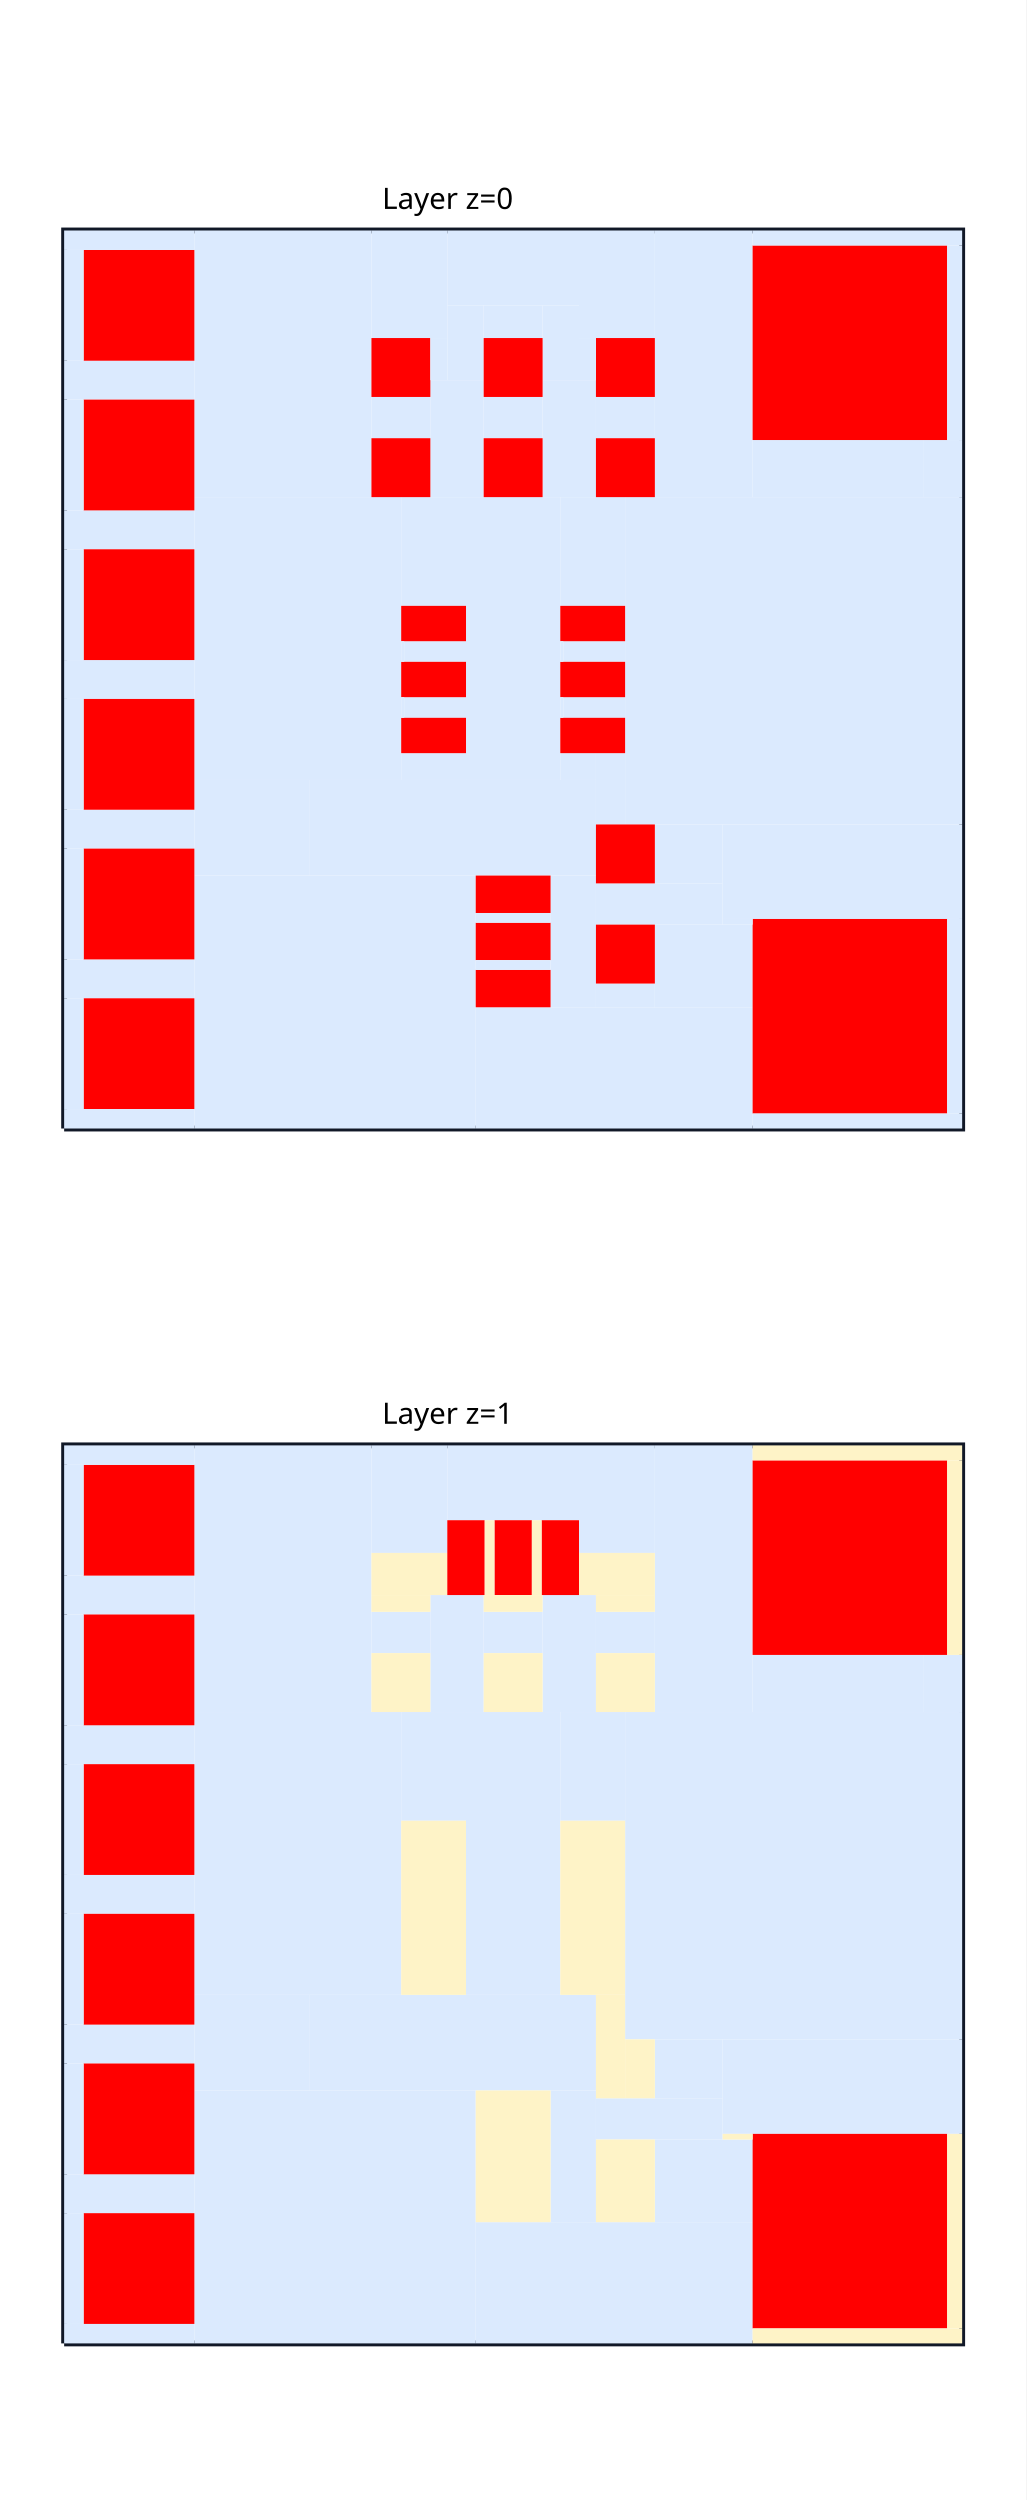
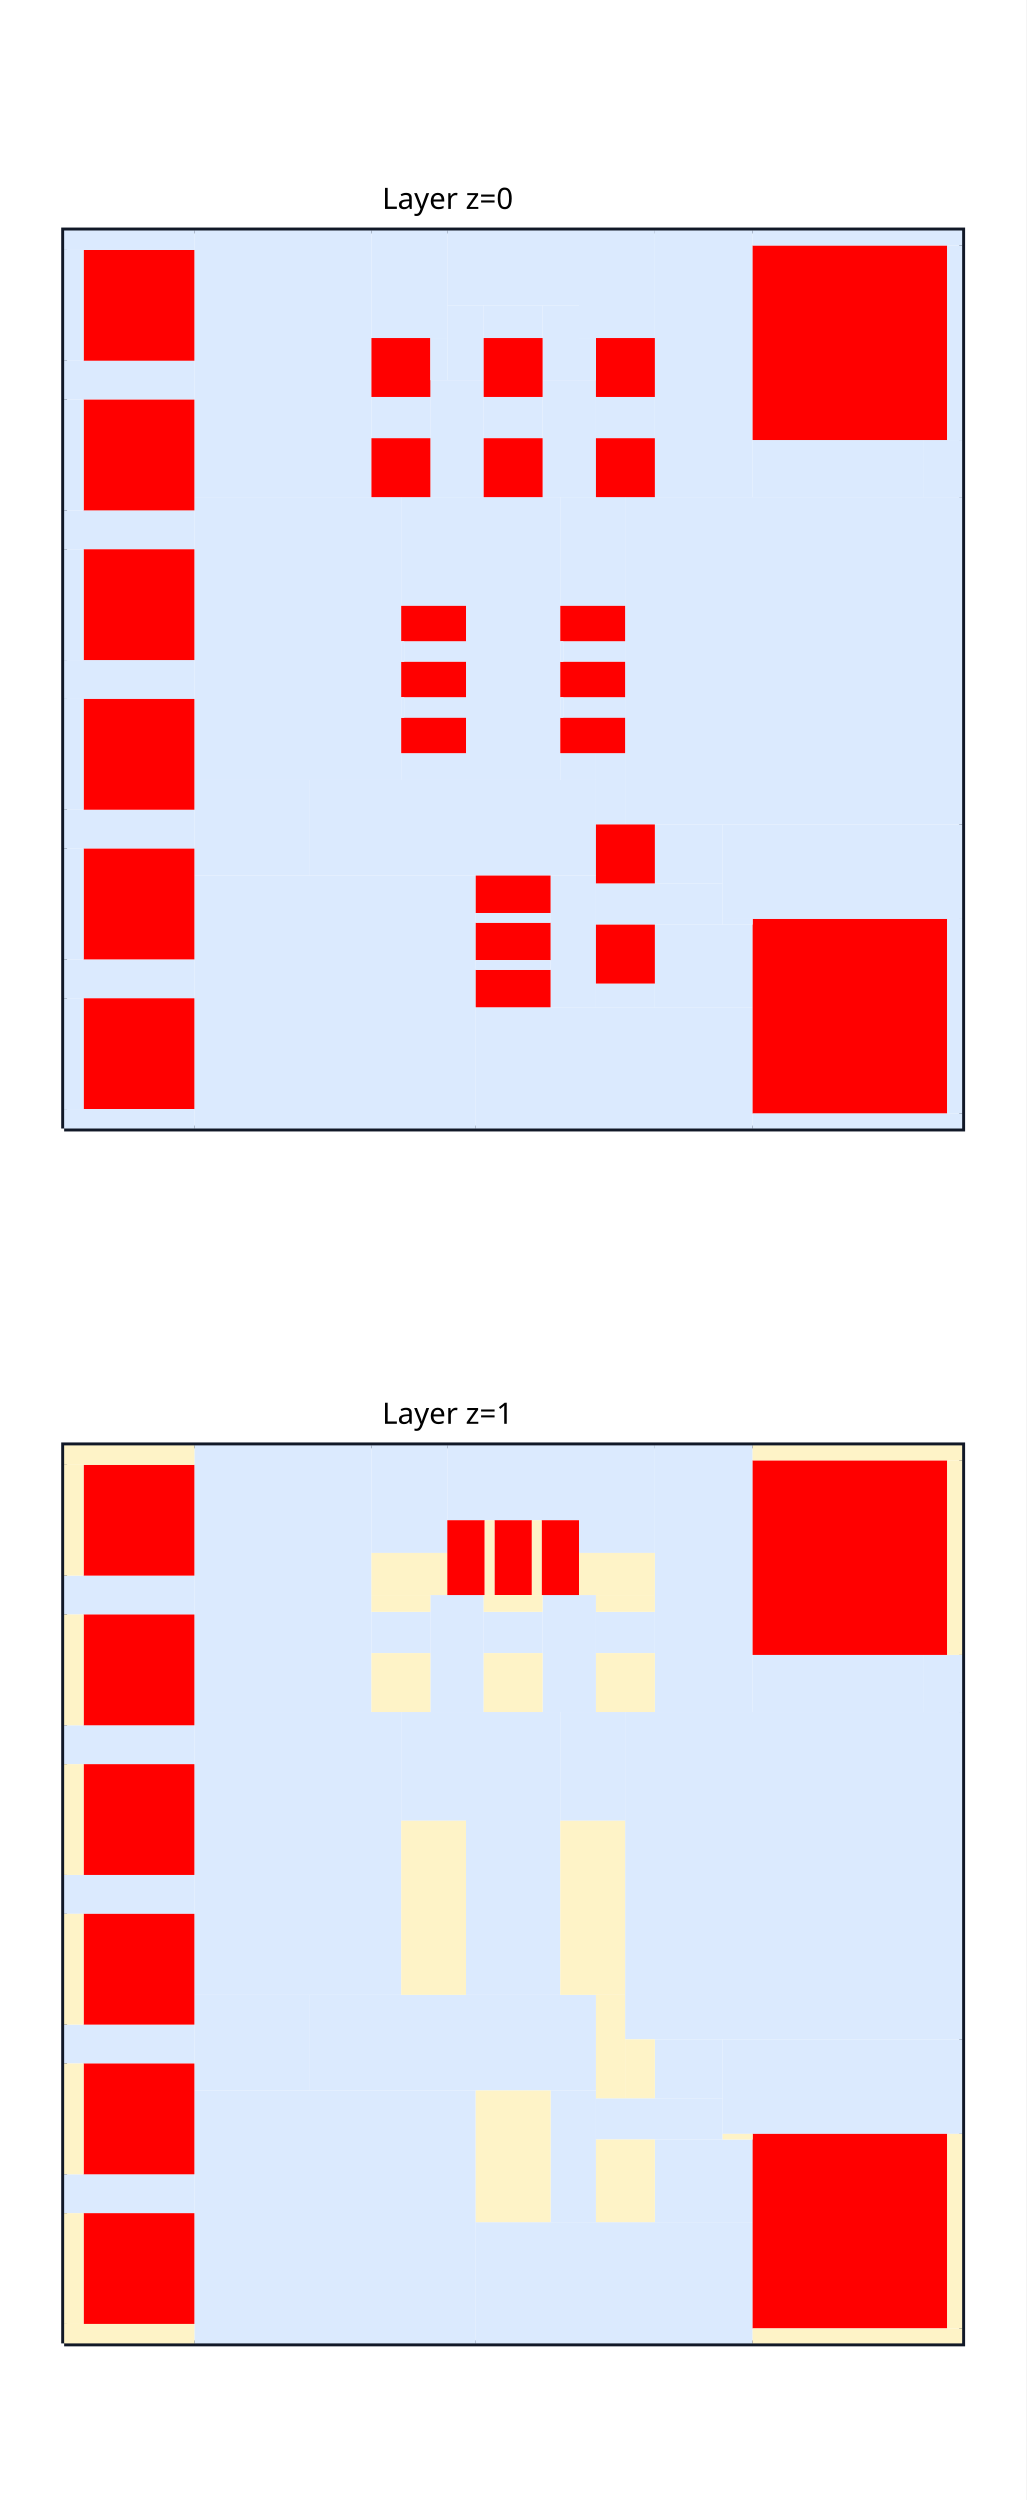
<svg xmlns="http://www.w3.org/2000/svg" width="640" height="1559" viewBox="0 0 640 1559">
  <rect width="100%" height="100%" fill="white" />
  <g>
    <polyline data-points="-7.62,-7.62 7.62,-7.62 7.62,7.62 -7.62,7.62 -7.62,-7.62" data-type="line" data-label="bounds" points="40,703.739 600,703.739 600,143.739 40,143.739 40,703.739" fill="none" stroke="#111827" stroke-width="3.675" />
  </g>
  <g>
    <polyline data-points="-7.62,-28.237708333333334 7.62,-28.237708333333334 7.62,-12.997708333333332 -7.62,-12.997708333333332 -7.62,-28.237708333333334" data-type="line" data-label="bounds" points="40,1461.345 600,1461.345 600,901.345 40,901.345 40,1461.345" fill="none" stroke="#111827" stroke-width="3.675" />
  </g>
  <g>
    <rect data-type="rect" data-label="node" data-x="0" data-y="0.6949664999999999" x="290.603" y="310.012" width="58.793" height="176.38" fill="#dbeafe" stroke="black" stroke-width="0.027" />
  </g>
  <g>
    <rect data-type="rect" data-label="node" data-x="-1.0286494999999998" data-y="-2.5162834999999997" x="192.776" y="486.393" width="178.851" height="59.617" fill="#dbeafe" stroke="black" stroke-width="0.027" />
  </g>
  <g>
    <rect data-type="rect" data-label="node" data-x="4.760004499999999" data-y="0.3174999999999999" x="389.817" y="310.012" width="210.183" height="204.121" fill="#dbeafe" stroke="black" stroke-width="0.027" />
  </g>
  <g>
    <rect data-type="rect" data-label="node" data-x="-3.6550045000000004" data-y="0.6949664999999999" x="121.207" y="310.012" width="128.976" height="176.38" fill="#dbeafe" stroke="black" stroke-width="0.027" />
  </g>
  <g>
    <rect data-type="rect" data-label="node" data-x="-3.0225000000000004" data-y="-5.473749999999999" x="121.207" y="546.01" width="175.459" height="157.73" fill="#dbeafe" stroke="black" stroke-width="0.027" />
  </g>
  <g>
    <rect data-type="rect" data-label="node" data-x="2.48" data-y="-3.81" x="371.627" y="550.878" width="79.003" height="25.722" fill="#dbeafe" stroke="black" stroke-width="0.027" />
  </g>
  <g>
    <rect data-type="rect" data-label="node" data-x="1.7145000000000001" data-y="-6.591249999999999" x="296.667" y="628.136" width="172.667" height="75.604" fill="#dbeafe" stroke="black" stroke-width="0.027" />
  </g>
  <g>
    <rect data-type="rect" data-label="node" data-x="-4.4361495" data-y="-2.5162834999999997" x="121.207" y="486.393" width="71.569" height="59.617" fill="#dbeafe" stroke="black" stroke-width="0.027" />
  </g>
  <g>
    <rect data-type="rect" data-label="node" data-x="-3.9075" data-y="5.3575" x="121.207" y="143.739" width="110.42" height="166.273" fill="#dbeafe" stroke="black" stroke-width="0.027" />
  </g>
  <g>
    <rect data-type="rect" data-label="node" data-x="5.5874999999999995" data-y="-3.262" x="450.63" y="514.133" width="149.37" height="58.94" fill="#dbeafe" stroke="black" stroke-width="0.027" />
  </g>
  <g>
    <rect data-type="rect" data-label="node" data-x="3.2344999999999997" data-y="5.3575" x="408.373" y="143.739" width="60.961" height="166.273" fill="#dbeafe" stroke="black" stroke-width="0.027" />
  </g>
  <g>
    <rect data-type="rect" data-label="node" data-x="-6.514999999999999" data-y="0" x="40" y="411.613" width="81.207" height="24.252" fill="#dbeafe" stroke="black" stroke-width="0.027" />
  </g>
  <g>
    <rect data-type="rect" data-label="node" data-x="1.02" data-y="-4.445" x="343.333" y="546.01" width="28.294" height="82.126" fill="#dbeafe" stroke="black" stroke-width="0.027" />
  </g>
  <g>
    <rect data-type="rect" data-label="node" data-x="-0.9525000000000001" data-y="4.0875" x="268.373" y="237.073" width="33.255" height="72.94" fill="#dbeafe" stroke="black" stroke-width="0.027" />
  </g>
  <g>
    <rect data-type="rect" data-label="node" data-x="0.9524999999999999" data-y="4.0875" x="338.373" y="237.073" width="33.255" height="72.94" fill="#dbeafe" stroke="black" stroke-width="0.027" />
  </g>
  <g>
    <rect data-type="rect" data-label="node" data-x="3.2344999999999997" data-y="-4.86125" x="408.373" y="576.6" width="60.961" height="51.535" fill="#dbeafe" stroke="black" stroke-width="0.027" />
  </g>
  <g>
    <rect data-type="rect" data-label="node" data-x="2.9799999999999995" data-y="-2.96" x="408.373" y="514.133" width="42.257" height="36.745" fill="#dbeafe" stroke="black" stroke-width="0.027" />
  </g>
  <g>
    <rect data-type="rect" data-label="node" data-x="5.5175" data-y="3.5795" x="469.333" y="274.406" width="106.819" height="35.606" fill="#dbeafe" stroke="black" stroke-width="0.027" />
  </g>
  <g>
    <rect data-type="rect" data-label="node" data-x="-1.3500099999999997" data-y="2.1724794999999997" x="250.183" y="310.012" width="40.42" height="67.797" fill="#dbeafe" stroke="black" stroke-width="0.027" />
  </g>
  <g>
    <rect data-type="rect" data-label="node" data-x="1.35001" data-y="2.1724794999999997" x="349.397" y="310.012" width="40.42" height="67.797" fill="#dbeafe" stroke="black" stroke-width="0.027" />
  </g>
  <g>
    <rect data-type="rect" data-label="node" data-x="-6.514999999999999" data-y="-5.08" x="40" y="598.28" width="81.207" height="24.252" fill="#dbeafe" stroke="black" stroke-width="0.027" />
  </g>
  <g>
    <rect data-type="rect" data-label="node" data-x="-6.514999999999999" data-y="-2.54" x="40" y="504.947" width="81.207" height="24.252" fill="#dbeafe" stroke="black" stroke-width="0.027" />
  </g>
  <g>
    <rect data-type="rect" data-label="node" data-x="-6.514999999999999" data-y="2.54" x="40" y="318.28" width="81.207" height="24.252" fill="#dbeafe" stroke="black" stroke-width="0.027" />
  </g>
  <g>
    <rect data-type="rect" data-label="node" data-x="-6.514999999999999" data-y="5.08" x="40" y="224.947" width="81.207" height="24.252" fill="#dbeafe" stroke="black" stroke-width="0.027" />
  </g>
  <g>
    <rect data-type="rect" data-label="node" data-x="-1.76125" data-y="6.7075" x="231.627" y="143.739" width="47.31" height="67.06" fill="#dbeafe" stroke="black" stroke-width="0.027" />
  </g>
  <g>
    <rect data-type="rect" data-label="node" data-x="1.76125" data-y="6.7075" x="361.063" y="143.739" width="47.31" height="67.06" fill="#dbeafe" stroke="black" stroke-width="0.027" />
  </g>
  <g>
    <rect data-type="rect" data-label="node" data-x="0" data-y="6.984999999999999" x="278.937" y="143.739" width="82.126" height="46.667" fill="#dbeafe" stroke="black" stroke-width="0.027" />
  </g>
  <g>
    <rect data-type="rect" data-label="node" data-x="-1.9049999999999998" data-y="4.445" x="231.627" y="247.545" width="36.745" height="25.722" fill="#dbeafe" stroke="black" stroke-width="0.027" />
  </g>
  <g>
    <rect data-type="rect" data-label="node" data-x="0" data-y="4.445" x="301.627" y="247.545" width="36.745" height="25.722" fill="#dbeafe" stroke="black" stroke-width="0.027" />
  </g>
  <g>
    <rect data-type="rect" data-label="node" data-x="1.9050000000000002" data-y="4.445" x="371.627" y="247.545" width="36.745" height="25.722" fill="#dbeafe" stroke="black" stroke-width="0.027" />
  </g>
  <g>
    <rect data-type="rect" data-label="node" data-x="7.2955000000000005" data-y="3.5795" x="576.152" y="274.406" width="23.848" height="35.606" fill="#dbeafe" stroke="black" stroke-width="0.027" />
  </g>
  <g>
    <rect data-type="rect" data-label="node" data-x="-6.35" data-y="3.81" x="52.126" y="249.199" width="69.081" height="69.081" fill="red" stroke="black" stroke-width="0.027" />
  </g>
  <g>
    <rect data-type="rect" data-label="node" data-x="-6.35" data-y="6.35" x="52.126" y="155.865" width="69.081" height="69.081" fill="red" stroke="black" stroke-width="0.027" />
  </g>
  <g>
    <rect data-type="rect" data-label="node" data-x="-6.35" data-y="1.27" x="52.126" y="342.532" width="69.081" height="69.081" fill="red" stroke="black" stroke-width="0.027" />
  </g>
  <g>
    <rect data-type="rect" data-label="node" data-x="-6.35" data-y="-1.27" x="52.126" y="435.865" width="69.081" height="69.081" fill="red" stroke="black" stroke-width="0.027" />
  </g>
  <g>
    <rect data-type="rect" data-label="node" data-x="-6.35" data-y="-3.81" x="52.126" y="529.199" width="69.081" height="69.081" fill="red" stroke="black" stroke-width="0.027" />
  </g>
  <g>
    <rect data-type="rect" data-label="node" data-x="-6.35" data-y="-6.35" x="52.126" y="622.532" width="69.081" height="69.081" fill="red" stroke="black" stroke-width="0.027" />
  </g>
  <g>
    <rect data-type="rect" data-label="node" data-x="5.715" data-y="5.715" x="469.333" y="153.073" width="121.333" height="121.333" fill="red" stroke="black" stroke-width="0.027" />
  </g>
  <g>
    <rect data-type="rect" data-label="node" data-x="5.715" data-y="-5.715" x="469.333" y="573.073" width="121.333" height="121.333" fill="red" stroke="black" stroke-width="0.027" />
  </g>
  <g>
+     <rect data-type="rect" data-label="node" data-x="-1.3249529999999998" data-y="-0.4749805" x="252.025" y="434.763" width="38.578" height="12.859" fill="#dbeafe" stroke="black" stroke-width="0.027" />
+   </g>
+   <g>
+     <rect data-type="rect" data-label="node" data-x="-1.3249529999999998" data-y="0.4749794999999999" x="252.025" y="399.856" width="38.578" height="12.859" fill="#dbeafe" stroke="black" stroke-width="0.027" />
+   </g>
+   <g>
+     <rect data-type="rect" data-label="node" data-x="1.3750669999999998" data-y="-0.4749805" x="351.238" y="434.763" width="38.578" height="12.859" fill="#dbeafe" stroke="black" stroke-width="0.027" />
+   </g>
+   <g>
+     <rect data-type="rect" data-label="node" data-x="1.3750669999999998" data-y="0.4749794999999999" x="351.238" y="399.856" width="38.578" height="12.859" fill="#dbeafe" stroke="black" stroke-width="0.027" />
+   </g>
+   <g>
+     <rect data-type="rect" data-label="node" data-x="-1.3500099999999997" data-y="-1.477513" x="250.183" y="469.67" width="40.42" height="16.723" fill="#dbeafe" stroke="black" stroke-width="0.027" />
+   </g>
+   <g>
+     <rect data-type="rect" data-label="node" data-x="1.6525045" data-y="-1.8549795" x="371.627" y="469.67" width="18.189" height="44.463" fill="#dbeafe" stroke="black" stroke-width="0.027" />
+   </g>
+   <g>
+     <rect data-type="rect" data-label="node" data-x="1.1025055" data-y="-1.477513" x="349.397" y="469.67" width="22.231" height="16.723" fill="#dbeafe" stroke="black" stroke-width="0.027" />
+   </g>
+   <g>
+     <rect data-type="rect" data-label="node" data-x="1.9050000000000002" data-y="-5.36125" x="371.627" y="613.346" width="36.745" height="14.79" fill="#dbeafe" stroke="black" stroke-width="0.027" />
+   </g>
+   <g>
+     <rect data-type="rect" data-label="node" data-x="-0.80875" data-y="5.715" x="278.937" y="190.406" width="22.69" height="46.667" fill="#dbeafe" stroke="black" stroke-width="0.027" />
+   </g>
+   <g>
+     <rect data-type="rect" data-label="node" data-x="0.80875" data-y="5.715" x="338.373" y="190.406" width="22.69" height="46.667" fill="#dbeafe" stroke="black" stroke-width="0.027" />
+   </g>
+   <g>
+     <rect data-type="rect" data-label="node" data-x="-5.551115123125783e-17" data-y="6.0725" x="301.627" y="190.406" width="36.745" height="20.394" fill="#dbeafe" stroke="black" stroke-width="0.027" />
+   </g>
+   <g>
+     <rect data-type="rect" data-label="node" data-x="1.3500099999999975" data-y="0.9499599999999191" x="349.397" y="377.809" width="40.42" height="22.047" fill="red" stroke="black" stroke-width="0.027" />
+   </g>
+   <g>
+     <rect data-type="rect" data-label="node" data-x="1.3500099999999975" data-y="-1.1368683772161603e-13" x="349.397" y="412.716" width="40.42" height="22.047" fill="red" stroke="black" stroke-width="0.027" />
+   </g>
+   <g>
+     <rect data-type="rect" data-label="node" data-x="1.3500099999999975" data-y="-0.9499600000000328" x="349.397" y="447.622" width="40.42" height="22.047" fill="red" stroke="black" stroke-width="0.027" />
+   </g>
+   <g>
+     <rect data-type="rect" data-label="node" data-x="-1.3500099999999975" data-y="-0.9499600000000328" x="250.183" y="447.622" width="40.42" height="22.047" fill="red" stroke="black" stroke-width="0.027" />
+   </g>
+   <g>
+     <rect data-type="rect" data-label="node" data-x="-1.3500099999999975" data-y="-1.1368683772161603e-13" x="250.183" y="412.716" width="40.42" height="22.047" fill="red" stroke="black" stroke-width="0.027" />
+   </g>
+   <g>
+     <rect data-type="rect" data-label="node" data-x="-1.3500099999999975" data-y="0.9499599999999191" x="250.183" y="377.809" width="40.42" height="22.047" fill="red" stroke="black" stroke-width="0.027" />
+   </g>
+   <g>
+     <rect data-type="rect" data-label="node" data-x="1.942890293094024e-16" data-y="5.295" x="301.627" y="210.8" width="36.745" height="36.745" fill="red" stroke="black" stroke-width="0.027" />
+   </g>
+   <g>
+     <rect data-type="rect" data-label="node" data-x="-1.1102230246251565e-16" data-y="3.5950000000000006" x="301.627" y="273.267" width="36.745" height="36.745" fill="red" stroke="black" stroke-width="0.027" />
+   </g>
+   <g>
+     <rect data-type="rect" data-label="node" data-x="-1.9050000000000002" data-y="3.5950000000000006" x="231.627" y="273.267" width="36.745" height="36.745" fill="red" stroke="black" stroke-width="0.027" />
+   </g>
+   <g>
+     <rect data-type="rect" data-label="node" data-x="-1.9050000000000002" data-y="5.295" x="231.627" y="210.8" width="36.745" height="36.745" fill="red" stroke="black" stroke-width="0.027" />
+   </g>
+   <g>
+     <rect data-type="rect" data-label="node" data-x="1.9050000000000002" data-y="-4.66" x="371.627" y="576.6" width="36.745" height="36.745" fill="red" stroke="black" stroke-width="0.027" />
+   </g>
+   <g>
+     <rect data-type="rect" data-label="node" data-x="1.9050000000000002" data-y="-2.96" x="371.627" y="514.133" width="36.745" height="36.745" fill="red" stroke="black" stroke-width="0.027" />
+   </g>
+   <g>
+     <rect data-type="rect" data-label="node" data-x="1.9050000000000002" data-y="3.5950000000000006" x="371.627" y="273.267" width="36.745" height="36.745" fill="red" stroke="black" stroke-width="0.027" />
+   </g>
+   <g>
+     <rect data-type="rect" data-label="node" data-x="1.9050000000000002" data-y="5.295" x="371.627" y="210.8" width="36.745" height="36.745" fill="red" stroke="black" stroke-width="0.027" />
+   </g>
+   <g>
+     <rect data-type="rect" data-label="node" data-x="0" data-y="-5.245" x="296.667" y="604.802" width="46.667" height="23.333" fill="red" stroke="black" stroke-width="0.027" />
+   </g>
+   <g>
+     <rect data-type="rect" data-label="node" data-x="0" data-y="-4.445" x="296.667" y="575.406" width="46.667" height="23.333" fill="red" stroke="black" stroke-width="0.027" />
+   </g>
+   <g>
+     <rect data-type="rect" data-label="node" data-x="1.1102230246251565e-16" data-y="-3.6449999999999996" x="296.667" y="546.01" width="46.667" height="23.333" fill="red" stroke="black" stroke-width="0.027" />
+   </g>
+   <g>
+     <rect data-type="rect" data-label="node" data-x="0.8250679999999999" data-y="-0.47498000000007323" x="349.397" y="434.763" width="1.841" height="12.859" fill="#dbeafe" stroke="black" stroke-width="0.027" />
+   </g>
+   <g>
+     <rect data-type="rect" data-label="node" data-x="0.8250679999999999" data-y="0.4749799999999027" x="349.397" y="399.856" width="1.841" height="12.859" fill="#dbeafe" stroke="black" stroke-width="0.027" />
+   </g>
+   <g>
+     <rect data-type="rect" data-label="node" data-x="-1.8749520000000002" data-y="-0.47498000000007323" x="250.183" y="434.763" width="1.841" height="12.859" fill="#dbeafe" stroke="black" stroke-width="0.027" />
+   </g>
+   <g>
+     <rect data-type="rect" data-label="node" data-x="-1.8749520000000002" data-y="0.4749799999999027" x="250.183" y="399.856" width="1.841" height="12.859" fill="#dbeafe" stroke="black" stroke-width="0.027" />
+   </g>
+   <g>
    <rect data-type="rect" data-label="node" data-x="-6.515000000000001" data-y="-7.454999999999999" x="40" y="691.613" width="81.207" height="12.126" fill="#dbeafe" stroke="black" stroke-width="0.027" />
  </g>
  <g>
+     <rect data-type="rect" data-label="node" data-x="-3.3306690738754696e-16" data-y="-4.845000000000001" x="296.667" y="598.739" width="46.667" height="6.063" fill="#dbeafe" stroke="black" stroke-width="0.027" />
+   </g>
+   <g>
+     <rect data-type="rect" data-label="node" data-x="-3.3306690738754696e-16" data-y="-4.045" x="296.667" y="569.343" width="46.667" height="6.063" fill="#dbeafe" stroke="black" stroke-width="0.027" />
+   </g>
+   <g>
+     <rect data-type="rect" data-label="node" data-x="3.8095" data-y="-4.112" x="450.63" y="573.073" width="18.703" height="3.528" fill="#dbeafe" stroke="black" stroke-width="0.027" />
+   </g>
+   <g>
+     <rect data-type="rect" data-label="node" data-x="5.8420000000000005" data-y="-7.492999999999999" x="469.333" y="694.406" width="130.667" height="9.333" fill="#dbeafe" stroke="black" stroke-width="0.027" />
+   </g>
+   <g>
    <rect data-type="rect" data-label="node" data-x="-6.515000000000001" data-y="7.454999999999999" x="40" y="143.739" width="81.207" height="12.126" fill="#dbeafe" stroke="black" stroke-width="0.027" />
  </g>
  <g>
+     <rect data-type="rect" data-label="node" data-x="7.492999999999999" data-y="-5.715" x="590.667" y="573.073" width="9.333" height="121.333" fill="#dbeafe" stroke="black" stroke-width="0.027" />
+   </g>
+   <g>
+     <rect data-type="rect" data-label="node" data-x="5.8420000000000005" data-y="7.492999999999999" x="469.333" y="143.739" width="130.667" height="9.333" fill="#dbeafe" stroke="black" stroke-width="0.027" />
+   </g>
+   <g>
    <rect data-type="rect" data-label="node" data-x="-7.454999999999999" data-y="-1.27" x="40" y="435.865" width="12.126" height="69.081" fill="#dbeafe" stroke="black" stroke-width="0.027" />
  </g>
  <g>
    <rect data-type="rect" data-label="node" data-x="-7.454999999999999" data-y="1.27" x="40" y="342.532" width="12.126" height="69.081" fill="#dbeafe" stroke="black" stroke-width="0.027" />
  </g>
  <g>
+     <rect data-type="rect" data-label="node" data-x="-1.26125" data-y="5.4375" x="268.373" y="210.8" width="10.564" height="26.273" fill="#dbeafe" stroke="black" stroke-width="0.027" />
+   </g>
+   <g>
+     <rect data-type="rect" data-label="node" data-x="1.26125" data-y="5.4375" x="361.063" y="210.8" width="10.564" height="26.273" fill="#dbeafe" stroke="black" stroke-width="0.027" />
+   </g>
+   <g>
    <rect data-type="rect" data-label="node" data-x="-7.454999999999999" data-y="-6.35" x="40" y="622.532" width="12.126" height="69.081" fill="#dbeafe" stroke="black" stroke-width="0.027" />
  </g>
  <g>
    <rect data-type="rect" data-label="node" data-x="-7.454999999999999" data-y="-3.81" x="40" y="529.199" width="12.126" height="69.081" fill="#dbeafe" stroke="black" stroke-width="0.027" />
  </g>
  <g>
    <rect data-type="rect" data-label="node" data-x="-7.454999999999999" data-y="3.81" x="40" y="249.199" width="12.126" height="69.081" fill="#dbeafe" stroke="black" stroke-width="0.027" />
  </g>
  <g>
    <rect data-type="rect" data-label="node" data-x="-7.454999999999999" data-y="6.35" x="40" y="155.865" width="12.126" height="69.081" fill="#dbeafe" stroke="black" stroke-width="0.027" />
  </g>
  <g>
-     <rect data-type="rect" data-label="node" data-x="-1.3249529999999998" data-y="-0.4749805" x="252.025" y="434.763" width="38.578" height="12.859" fill="#dbeafe" stroke="black" stroke-width="0.027" />
-   </g>
-   <g>
-     <rect data-type="rect" data-label="node" data-x="-1.3249529999999998" data-y="0.4749794999999999" x="252.025" y="399.856" width="38.578" height="12.859" fill="#dbeafe" stroke="black" stroke-width="0.027" />
-   </g>
-   <g>
-     <rect data-type="rect" data-label="node" data-x="1.3750669999999998" data-y="-0.4749805" x="351.238" y="434.763" width="38.578" height="12.859" fill="#dbeafe" stroke="black" stroke-width="0.027" />
-   </g>
-   <g>
-     <rect data-type="rect" data-label="node" data-x="1.3750669999999998" data-y="0.4749794999999999" x="351.238" y="399.856" width="38.578" height="12.859" fill="#dbeafe" stroke="black" stroke-width="0.027" />
-   </g>
-   <g>
-     <rect data-type="rect" data-label="node" data-x="-1.3500099999999997" data-y="-1.477513" x="250.183" y="469.67" width="40.42" height="16.723" fill="#dbeafe" stroke="black" stroke-width="0.027" />
-   </g>
-   <g>
-     <rect data-type="rect" data-label="node" data-x="1.6525045" data-y="-1.8549795" x="371.627" y="469.67" width="18.189" height="44.463" fill="#dbeafe" stroke="black" stroke-width="0.027" />
-   </g>
-   <g>
-     <rect data-type="rect" data-label="node" data-x="1.1025055" data-y="-1.477513" x="349.397" y="469.67" width="22.231" height="16.723" fill="#dbeafe" stroke="black" stroke-width="0.027" />
-   </g>
-   <g>
-     <rect data-type="rect" data-label="node" data-x="1.9050000000000002" data-y="-5.36125" x="371.627" y="613.346" width="36.745" height="14.79" fill="#dbeafe" stroke="black" stroke-width="0.027" />
-   </g>
-   <g>
-     <rect data-type="rect" data-label="node" data-x="-0.80875" data-y="5.715" x="278.937" y="190.406" width="22.69" height="46.667" fill="#dbeafe" stroke="black" stroke-width="0.027" />
-   </g>
-   <g>
-     <rect data-type="rect" data-label="node" data-x="0.80875" data-y="5.715" x="338.373" y="190.406" width="22.69" height="46.667" fill="#dbeafe" stroke="black" stroke-width="0.027" />
-   </g>
-   <g>
-     <rect data-type="rect" data-label="node" data-x="-5.551115123125783e-17" data-y="6.0725" x="301.627" y="190.406" width="36.745" height="20.394" fill="#dbeafe" stroke="black" stroke-width="0.027" />
-   </g>
-   <g>
-     <rect data-type="rect" data-label="node" data-x="1.3500099999999975" data-y="0.9499599999999191" x="349.397" y="377.809" width="40.42" height="22.047" fill="red" stroke="black" stroke-width="0.027" />
-   </g>
-   <g>
-     <rect data-type="rect" data-label="node" data-x="1.3500099999999975" data-y="-1.1368683772161603e-13" x="349.397" y="412.716" width="40.42" height="22.047" fill="red" stroke="black" stroke-width="0.027" />
-   </g>
-   <g>
-     <rect data-type="rect" data-label="node" data-x="1.3500099999999975" data-y="-0.9499600000000328" x="349.397" y="447.622" width="40.42" height="22.047" fill="red" stroke="black" stroke-width="0.027" />
-   </g>
-   <g>
-     <rect data-type="rect" data-label="node" data-x="-1.3500099999999975" data-y="-0.9499600000000328" x="250.183" y="447.622" width="40.42" height="22.047" fill="red" stroke="black" stroke-width="0.027" />
-   </g>
-   <g>
-     <rect data-type="rect" data-label="node" data-x="-1.3500099999999975" data-y="-1.1368683772161603e-13" x="250.183" y="412.716" width="40.42" height="22.047" fill="red" stroke="black" stroke-width="0.027" />
-   </g>
-   <g>
-     <rect data-type="rect" data-label="node" data-x="-1.3500099999999975" data-y="0.9499599999999191" x="250.183" y="377.809" width="40.42" height="22.047" fill="red" stroke="black" stroke-width="0.027" />
-   </g>
-   <g>
-     <rect data-type="rect" data-label="node" data-x="1.942890293094024e-16" data-y="5.295" x="301.627" y="210.8" width="36.745" height="36.745" fill="red" stroke="black" stroke-width="0.027" />
-   </g>
-   <g>
-     <rect data-type="rect" data-label="node" data-x="-1.1102230246251565e-16" data-y="3.5950000000000006" x="301.627" y="273.267" width="36.745" height="36.745" fill="red" stroke="black" stroke-width="0.027" />
-   </g>
-   <g>
-     <rect data-type="rect" data-label="node" data-x="-1.9050000000000002" data-y="3.5950000000000006" x="231.627" y="273.267" width="36.745" height="36.745" fill="red" stroke="black" stroke-width="0.027" />
-   </g>
-   <g>
-     <rect data-type="rect" data-label="node" data-x="-1.9050000000000002" data-y="5.295" x="231.627" y="210.8" width="36.745" height="36.745" fill="red" stroke="black" stroke-width="0.027" />
-   </g>
-   <g>
-     <rect data-type="rect" data-label="node" data-x="1.9050000000000002" data-y="-4.66" x="371.627" y="576.6" width="36.745" height="36.745" fill="red" stroke="black" stroke-width="0.027" />
-   </g>
-   <g>
-     <rect data-type="rect" data-label="node" data-x="1.9050000000000002" data-y="-2.96" x="371.627" y="514.133" width="36.745" height="36.745" fill="red" stroke="black" stroke-width="0.027" />
-   </g>
-   <g>
-     <rect data-type="rect" data-label="node" data-x="1.9050000000000002" data-y="3.5950000000000006" x="371.627" y="273.267" width="36.745" height="36.745" fill="red" stroke="black" stroke-width="0.027" />
-   </g>
-   <g>
-     <rect data-type="rect" data-label="node" data-x="1.9050000000000002" data-y="5.295" x="371.627" y="210.8" width="36.745" height="36.745" fill="red" stroke="black" stroke-width="0.027" />
-   </g>
-   <g>
-     <rect data-type="rect" data-label="node" data-x="0" data-y="-5.245" x="296.667" y="604.802" width="46.667" height="23.333" fill="red" stroke="black" stroke-width="0.027" />
-   </g>
-   <g>
-     <rect data-type="rect" data-label="node" data-x="0" data-y="-4.445" x="296.667" y="575.406" width="46.667" height="23.333" fill="red" stroke="black" stroke-width="0.027" />
-   </g>
-   <g>
-     <rect data-type="rect" data-label="node" data-x="1.1102230246251565e-16" data-y="-3.6449999999999996" x="296.667" y="546.01" width="46.667" height="23.333" fill="red" stroke="black" stroke-width="0.027" />
-   </g>
-   <g>
-     <rect data-type="rect" data-label="node" data-x="0.8250679999999999" data-y="-0.47498000000007323" x="349.397" y="434.763" width="1.841" height="12.859" fill="#dbeafe" stroke="black" stroke-width="0.027" />
-   </g>
-   <g>
-     <rect data-type="rect" data-label="node" data-x="0.8250679999999999" data-y="0.4749799999999027" x="349.397" y="399.856" width="1.841" height="12.859" fill="#dbeafe" stroke="black" stroke-width="0.027" />
-   </g>
-   <g>
-     <rect data-type="rect" data-label="node" data-x="-1.8749520000000002" data-y="-0.47498000000007323" x="250.183" y="434.763" width="1.841" height="12.859" fill="#dbeafe" stroke="black" stroke-width="0.027" />
-   </g>
-   <g>
-     <rect data-type="rect" data-label="node" data-x="-1.8749520000000002" data-y="0.4749799999999027" x="250.183" y="399.856" width="1.841" height="12.859" fill="#dbeafe" stroke="black" stroke-width="0.027" />
-   </g>
-   <g>
-     <rect data-type="rect" data-label="node" data-x="-3.3306690738754696e-16" data-y="-4.845000000000001" x="296.667" y="598.739" width="46.667" height="6.063" fill="#dbeafe" stroke="black" stroke-width="0.027" />
-   </g>
-   <g>
-     <rect data-type="rect" data-label="node" data-x="-3.3306690738754696e-16" data-y="-4.045" x="296.667" y="569.343" width="46.667" height="6.063" fill="#dbeafe" stroke="black" stroke-width="0.027" />
-   </g>
-   <g>
-     <rect data-type="rect" data-label="node" data-x="3.8095" data-y="-4.112" x="450.63" y="573.073" width="18.703" height="3.528" fill="#dbeafe" stroke="black" stroke-width="0.027" />
-   </g>
-   <g>
-     <rect data-type="rect" data-label="node" data-x="5.8420000000000005" data-y="-7.492999999999999" x="469.333" y="694.406" width="130.667" height="9.333" fill="#dbeafe" stroke="black" stroke-width="0.027" />
-   </g>
-   <g>
-     <rect data-type="rect" data-label="node" data-x="7.492999999999999" data-y="-5.715" x="590.667" y="573.073" width="9.333" height="121.333" fill="#dbeafe" stroke="black" stroke-width="0.027" />
-   </g>
-   <g>
-     <rect data-type="rect" data-label="node" data-x="5.8420000000000005" data-y="7.492999999999999" x="469.333" y="143.739" width="130.667" height="9.333" fill="#dbeafe" stroke="black" stroke-width="0.027" />
-   </g>
-   <g>
-     <rect data-type="rect" data-label="node" data-x="-1.26125" data-y="5.4375" x="268.373" y="210.8" width="10.564" height="26.273" fill="#dbeafe" stroke="black" stroke-width="0.027" />
-   </g>
-   <g>
-     <rect data-type="rect" data-label="node" data-x="1.26125" data-y="5.4375" x="361.063" y="210.8" width="10.564" height="26.273" fill="#dbeafe" stroke="black" stroke-width="0.027" />
-   </g>
-   <g>
    <rect data-type="rect" data-label="node" data-x="7.493" data-y="5.715" x="590.667" y="153.073" width="9.333" height="121.333" fill="#dbeafe" stroke="black" stroke-width="0.027" />
  </g>
  <g>
    <rect data-type="rect" data-label="node" data-x="0" data-y="-19.922741833333333" x="290.603" y="1067.618" width="58.793" height="176.38" fill="#dbeafe" stroke="black" stroke-width="0.027" />
  </g>
  <g>
    <rect data-type="rect" data-label="node" data-x="-1.0286494999999998" data-y="-23.133991833333333" x="192.776" y="1243.999" width="178.851" height="59.617" fill="#dbeafe" stroke="black" stroke-width="0.027" />
  </g>
  <g>
    <rect data-type="rect" data-label="node" data-x="4.760004499999999" data-y="-20.300208333333334" x="389.817" y="1067.618" width="210.183" height="204.121" fill="#dbeafe" stroke="black" stroke-width="0.027" />
  </g>
  <g>
    <rect data-type="rect" data-label="node" data-x="-3.6550045000000004" data-y="-19.922741833333333" x="121.207" y="1067.618" width="128.976" height="176.38" fill="#dbeafe" stroke="black" stroke-width="0.027" />
  </g>
  <g>
    <rect data-type="rect" data-label="node" data-x="-3.0225000000000004" data-y="-26.091458333333332" x="121.207" y="1303.616" width="175.459" height="157.73" fill="#dbeafe" stroke="black" stroke-width="0.027" />
  </g>
  <g>
    <rect data-type="rect" data-label="node" data-x="2.48" data-y="-24.42770833333333" x="371.627" y="1308.485" width="79.003" height="25.722" fill="#dbeafe" stroke="black" stroke-width="0.027" />
  </g>
  <g>
    <rect data-type="rect" data-label="node" data-x="1.7145000000000001" data-y="-27.20895833333333" x="296.667" y="1385.742" width="172.667" height="75.604" fill="#dbeafe" stroke="black" stroke-width="0.027" />
  </g>
  <g>
    <rect data-type="rect" data-label="node" data-x="-4.4361495" data-y="-23.133991833333333" x="121.207" y="1243.999" width="71.569" height="59.617" fill="#dbeafe" stroke="black" stroke-width="0.027" />
  </g>
  <g>
    <rect data-type="rect" data-label="node" data-x="-3.9075" data-y="-15.260208333333333" x="121.207" y="901.345" width="110.42" height="166.273" fill="#dbeafe" stroke="black" stroke-width="0.027" />
  </g>
  <g>
    <rect data-type="rect" data-label="node" data-x="5.5874999999999995" data-y="-23.879708333333333" x="450.63" y="1271.739" width="149.37" height="58.94" fill="#dbeafe" stroke="black" stroke-width="0.027" />
  </g>
  <g>
    <rect data-type="rect" data-label="node" data-x="3.2344999999999997" data-y="-15.260208333333333" x="408.373" y="901.345" width="60.961" height="166.273" fill="#dbeafe" stroke="black" stroke-width="0.027" />
  </g>
  <g>
    <rect data-type="rect" data-label="node" data-x="-6.514999999999999" data-y="-20.617708333333333" x="40" y="1169.219" width="81.207" height="24.252" fill="#dbeafe" stroke="black" stroke-width="0.027" />
  </g>
  <g>
    <rect data-type="rect" data-label="node" data-x="1.02" data-y="-25.062708333333333" x="343.333" y="1303.616" width="28.294" height="82.126" fill="#dbeafe" stroke="black" stroke-width="0.027" />
  </g>
  <g>
    <rect data-type="rect" data-label="node" data-x="-0.9525000000000001" data-y="-16.530208333333334" x="268.373" y="994.679" width="33.255" height="72.94" fill="#dbeafe" stroke="black" stroke-width="0.027" />
  </g>
  <g>
    <rect data-type="rect" data-label="node" data-x="0.9524999999999999" data-y="-16.530208333333334" x="338.373" y="994.679" width="33.255" height="72.94" fill="#dbeafe" stroke="black" stroke-width="0.027" />
  </g>
  <g>
    <rect data-type="rect" data-label="node" data-x="3.2344999999999997" data-y="-25.47895833333333" x="408.373" y="1334.206" width="60.961" height="51.535" fill="#dbeafe" stroke="black" stroke-width="0.027" />
  </g>
  <g>
    <rect data-type="rect" data-label="node" data-x="2.9799999999999995" data-y="-23.577708333333334" x="408.373" y="1271.739" width="42.257" height="36.745" fill="#dbeafe" stroke="black" stroke-width="0.027" />
  </g>
  <g>
    <rect data-type="rect" data-label="node" data-x="5.5175" data-y="-17.038208333333333" x="469.333" y="1032.012" width="106.819" height="35.606" fill="#dbeafe" stroke="black" stroke-width="0.027" />
  </g>
  <g>
    <rect data-type="rect" data-label="node" data-x="-1.3500099999999997" data-y="-18.44522883333333" x="250.183" y="1067.618" width="40.42" height="67.797" fill="#dbeafe" stroke="black" stroke-width="0.027" />
  </g>
  <g>
    <rect data-type="rect" data-label="node" data-x="1.35001" data-y="-18.44522883333333" x="349.397" y="1067.618" width="40.42" height="67.797" fill="#dbeafe" stroke="black" stroke-width="0.027" />
  </g>
  <g>
    <rect data-type="rect" data-label="node" data-x="-6.514999999999999" data-y="-25.69770833333333" x="40" y="1355.886" width="81.207" height="24.252" fill="#dbeafe" stroke="black" stroke-width="0.027" />
  </g>
  <g>
    <rect data-type="rect" data-label="node" data-x="-6.514999999999999" data-y="-23.157708333333332" x="40" y="1262.553" width="81.207" height="24.252" fill="#dbeafe" stroke="black" stroke-width="0.027" />
  </g>
  <g>
    <rect data-type="rect" data-label="node" data-x="-6.514999999999999" data-y="-18.077708333333334" x="40" y="1075.886" width="81.207" height="24.252" fill="#dbeafe" stroke="black" stroke-width="0.027" />
  </g>
  <g>
    <rect data-type="rect" data-label="node" data-x="-6.514999999999999" data-y="-15.537708333333333" x="40" y="982.553" width="81.207" height="24.252" fill="#dbeafe" stroke="black" stroke-width="0.027" />
  </g>
  <g>
    <rect data-type="rect" data-label="node" data-x="-1.76125" data-y="-13.910208333333333" x="231.627" y="901.345" width="47.31" height="67.06" fill="#dbeafe" stroke="black" stroke-width="0.027" />
  </g>
  <g>
    <rect data-type="rect" data-label="node" data-x="1.76125" data-y="-13.910208333333333" x="361.063" y="901.345" width="47.31" height="67.06" fill="#dbeafe" stroke="black" stroke-width="0.027" />
  </g>
  <g>
    <rect data-type="rect" data-label="node" data-x="0" data-y="-13.632708333333333" x="278.937" y="901.345" width="82.126" height="46.667" fill="#dbeafe" stroke="black" stroke-width="0.027" />
  </g>
  <g>
    <rect data-type="rect" data-label="node" data-x="-1.9049999999999998" data-y="-16.172708333333333" x="231.627" y="1005.151" width="36.745" height="25.722" fill="#dbeafe" stroke="black" stroke-width="0.027" />
  </g>
  <g>
    <rect data-type="rect" data-label="node" data-x="0" data-y="-16.172708333333333" x="301.627" y="1005.151" width="36.745" height="25.722" fill="#dbeafe" stroke="black" stroke-width="0.027" />
  </g>
  <g>
    <rect data-type="rect" data-label="node" data-x="1.9050000000000002" data-y="-16.172708333333333" x="371.627" y="1005.151" width="36.745" height="25.722" fill="#dbeafe" stroke="black" stroke-width="0.027" />
  </g>
  <g>
    <rect data-type="rect" data-label="node" data-x="7.2955000000000005" data-y="-17.038208333333333" x="576.152" y="1032.012" width="23.848" height="35.606" fill="#dbeafe" stroke="black" stroke-width="0.027" />
  </g>
  <g>
    <rect data-type="rect" data-label="node" data-x="-6.35" data-y="-16.807708333333334" x="52.126" y="1006.805" width="69.081" height="69.081" fill="red" stroke="black" stroke-width="0.027" />
  </g>
  <g>
    <rect data-type="rect" data-label="node" data-x="-6.35" data-y="-14.267708333333333" x="52.126" y="913.471" width="69.081" height="69.081" fill="red" stroke="black" stroke-width="0.027" />
  </g>
  <g>
    <rect data-type="rect" data-label="node" data-x="-6.35" data-y="-19.347708333333333" x="52.126" y="1100.138" width="69.081" height="69.081" fill="red" stroke="black" stroke-width="0.027" />
  </g>
  <g>
    <rect data-type="rect" data-label="node" data-x="-6.35" data-y="-21.887708333333332" x="52.126" y="1193.471" width="69.081" height="69.081" fill="red" stroke="black" stroke-width="0.027" />
  </g>
  <g>
    <rect data-type="rect" data-label="node" data-x="-6.35" data-y="-24.42770833333333" x="52.126" y="1286.805" width="69.081" height="69.081" fill="red" stroke="black" stroke-width="0.027" />
  </g>
  <g>
    <rect data-type="rect" data-label="node" data-x="-6.35" data-y="-26.967708333333334" x="52.126" y="1380.138" width="69.081" height="69.081" fill="red" stroke="black" stroke-width="0.027" />
  </g>
  <g>
    <rect data-type="rect" data-label="node" data-x="5.715" data-y="-14.902708333333333" x="469.333" y="910.679" width="121.333" height="121.333" fill="red" stroke="black" stroke-width="0.027" />
  </g>
  <g>
    <rect data-type="rect" data-label="node" data-x="5.715" data-y="-26.332708333333333" x="469.333" y="1330.679" width="121.333" height="121.333" fill="red" stroke="black" stroke-width="0.027" />
  </g>
  <g>
-     <rect data-type="rect" data-label="node" data-x="-6.515000000000001" data-y="-28.07270833333333" x="40" y="1449.219" width="81.207" height="12.126" fill="#dbeafe" stroke="black" stroke-width="0.027" />
-   </g>
-   <g>
-     <rect data-type="rect" data-label="node" data-x="-6.515000000000001" data-y="-13.162708333333335" x="40" y="901.345" width="81.207" height="12.126" fill="#dbeafe" stroke="black" stroke-width="0.027" />
-   </g>
-   <g>
-     <rect data-type="rect" data-label="node" data-x="-7.454999999999999" data-y="-21.887708333333332" x="40" y="1193.471" width="12.126" height="69.081" fill="#dbeafe" stroke="black" stroke-width="0.027" />
-   </g>
-   <g>
-     <rect data-type="rect" data-label="node" data-x="-7.454999999999999" data-y="-19.347708333333333" x="40" y="1100.138" width="12.126" height="69.081" fill="#dbeafe" stroke="black" stroke-width="0.027" />
-   </g>
-   <g>
-     <rect data-type="rect" data-label="node" data-x="-7.454999999999999" data-y="-26.967708333333334" x="40" y="1380.138" width="12.126" height="69.081" fill="#dbeafe" stroke="black" stroke-width="0.027" />
-   </g>
-   <g>
-     <rect data-type="rect" data-label="node" data-x="-7.454999999999999" data-y="-24.42770833333333" x="40" y="1286.805" width="12.126" height="69.081" fill="#dbeafe" stroke="black" stroke-width="0.027" />
-   </g>
-   <g>
-     <rect data-type="rect" data-label="node" data-x="-7.454999999999999" data-y="-16.807708333333334" x="40" y="1006.805" width="12.126" height="69.081" fill="#dbeafe" stroke="black" stroke-width="0.027" />
-   </g>
-   <g>
-     <rect data-type="rect" data-label="node" data-x="-7.454999999999999" data-y="-14.267708333333333" x="40" y="913.471" width="12.126" height="69.081" fill="#dbeafe" stroke="black" stroke-width="0.027" />
-   </g>
-   <g>
    <rect data-type="rect" data-label="node" data-x="0" data-y="-25.062708333333333" x="296.667" y="1303.616" width="46.667" height="82.126" fill="#fef3c7" stroke="black" stroke-width="0.027" />
  </g>
  <g>
    <rect data-type="rect" data-label="node" data-x="-1.3500099999999997" data-y="-20.845262333333334" x="250.183" y="1135.415" width="40.42" height="108.584" fill="#fef3c7" stroke="black" stroke-width="0.027" />
  </g>
  <g>
    <rect data-type="rect" data-label="node" data-x="-1.9049999999999998" data-y="-17.022708333333334" x="231.627" y="1030.873" width="36.745" height="36.745" fill="#fef3c7" stroke="black" stroke-width="0.027" />
  </g>
  <g>
    <rect data-type="rect" data-label="node" data-x="0" data-y="-17.022708333333334" x="301.627" y="1030.873" width="36.745" height="36.745" fill="#fef3c7" stroke="black" stroke-width="0.027" />
  </g>
  <g>
    <rect data-type="rect" data-label="node" data-x="1.9050000000000002" data-y="-17.022708333333334" x="371.627" y="1030.873" width="36.745" height="36.745" fill="#fef3c7" stroke="black" stroke-width="0.027" />
  </g>
  <g>
    <rect data-type="rect" data-label="node" data-x="1.9050000000000002" data-y="-25.47895833333333" x="371.627" y="1334.206" width="36.745" height="51.535" fill="#fef3c7" stroke="black" stroke-width="0.027" />
  </g>
  <g>
    <rect data-type="rect" data-label="node" data-x="-1.76125" data-y="-15.180208333333333" x="231.627" y="968.406" width="47.31" height="26.273" fill="#fef3c7" stroke="black" stroke-width="0.027" />
  </g>
  <g>
    <rect data-type="rect" data-label="node" data-x="1.76125" data-y="-15.180208333333333" x="361.063" y="968.406" width="47.31" height="26.273" fill="#fef3c7" stroke="black" stroke-width="0.027" />
  </g>
  <g>
    <rect data-type="rect" data-label="node" data-x="2.1525045" data-y="-23.577708333333334" x="389.817" y="1271.739" width="18.556" height="36.745" fill="#fef3c7" stroke="black" stroke-width="0.027" />
  </g>
  <g>
    <rect data-type="rect" data-label="node" data-x="1.35001" data-y="-20.845262333333334" x="349.397" y="1135.415" width="40.42" height="108.584" fill="#fef3c7" stroke="black" stroke-width="0.027" />
  </g>
  <g>
    <rect data-type="rect" data-label="node" data-x="1.6525045" data-y="-23.200241833333333" x="371.627" y="1243.999" width="18.189" height="64.486" fill="#fef3c7" stroke="black" stroke-width="0.027" />
  </g>
  <g>
    <rect data-type="rect" data-label="node" data-x="0.8" data-y="-14.902708333333333" x="337.73" y="948.012" width="23.333" height="46.667" fill="red" stroke="black" stroke-width="0.027" />
  </g>
  <g>
    <rect data-type="rect" data-label="node" data-x="0" data-y="-14.902708333333333" x="308.333" y="948.012" width="23.333" height="46.667" fill="red" stroke="black" stroke-width="0.027" />
  </g>
  <g>
    <rect data-type="rect" data-label="node" data-x="-0.8000000000000002" data-y="-14.902708333333333" x="278.937" y="948.012" width="23.333" height="46.667" fill="red" stroke="black" stroke-width="0.027" />
  </g>
  <g>
+     <rect data-type="rect" data-label="node" data-x="-6.515000000000001" data-y="-28.07270833333333" x="40" y="1449.219" width="81.207" height="12.126" fill="#fef3c7" stroke="black" stroke-width="0.027" />
+   </g>
+   <g>
    <rect data-type="rect" data-label="node" data-x="3.8095" data-y="-24.729708333333335" x="450.63" y="1330.679" width="18.703" height="3.528" fill="#fef3c7" stroke="black" stroke-width="0.027" />
  </g>
  <g>
    <rect data-type="rect" data-label="node" data-x="5.8420000000000005" data-y="-28.11070833333333" x="469.333" y="1452.012" width="130.667" height="9.333" fill="#fef3c7" stroke="black" stroke-width="0.027" />
  </g>
  <g>
+     <rect data-type="rect" data-label="node" data-x="-6.515000000000001" data-y="-13.162708333333335" x="40" y="901.345" width="81.207" height="12.126" fill="#fef3c7" stroke="black" stroke-width="0.027" />
+   </g>
+   <g>
    <rect data-type="rect" data-label="node" data-x="-1.9050000000000002" data-y="-15.680208333333333" x="231.627" y="994.679" width="36.745" height="10.472" fill="#fef3c7" stroke="black" stroke-width="0.027" />
  </g>
  <g>
    <rect data-type="rect" data-label="node" data-x="7.492999999999999" data-y="-26.332708333333333" x="590.667" y="1330.679" width="9.333" height="121.333" fill="#fef3c7" stroke="black" stroke-width="0.027" />
  </g>
  <g>
    <rect data-type="rect" data-label="node" data-x="1.9049999999999996" data-y="-15.680208333333333" x="371.627" y="994.679" width="36.745" height="10.472" fill="#fef3c7" stroke="black" stroke-width="0.027" />
  </g>
  <g>
    <rect data-type="rect" data-label="node" data-x="5.8420000000000005" data-y="-13.124708333333334" x="469.333" y="901.345" width="130.667" height="9.333" fill="#fef3c7" stroke="black" stroke-width="0.027" />
  </g>
  <g>
+     <rect data-type="rect" data-label="node" data-x="-7.454999999999999" data-y="-21.887708333333332" x="40" y="1193.471" width="12.126" height="69.081" fill="#fef3c7" stroke="black" stroke-width="0.027" />
+   </g>
+   <g>
+     <rect data-type="rect" data-label="node" data-x="-7.454999999999999" data-y="-19.347708333333333" x="40" y="1100.138" width="12.126" height="69.081" fill="#fef3c7" stroke="black" stroke-width="0.027" />
+   </g>
+   <g>
    <rect data-type="rect" data-label="node" data-x="-1.1102230246251565e-16" data-y="-15.680208333333333" x="301.627" y="994.679" width="36.745" height="10.472" fill="#fef3c7" stroke="black" stroke-width="0.027" />
+   </g>
+   <g>
+     <rect data-type="rect" data-label="node" data-x="-7.454999999999999" data-y="-26.967708333333334" x="40" y="1380.138" width="12.126" height="69.081" fill="#fef3c7" stroke="black" stroke-width="0.027" />
+   </g>
+   <g>
+     <rect data-type="rect" data-label="node" data-x="-7.454999999999999" data-y="-24.42770833333333" x="40" y="1286.805" width="12.126" height="69.081" fill="#fef3c7" stroke="black" stroke-width="0.027" />
+   </g>
+   <g>
+     <rect data-type="rect" data-label="node" data-x="-7.454999999999999" data-y="-16.807708333333334" x="40" y="1006.805" width="12.126" height="69.081" fill="#fef3c7" stroke="black" stroke-width="0.027" />
+   </g>
+   <g>
+     <rect data-type="rect" data-label="node" data-x="-7.454999999999999" data-y="-14.267708333333333" x="40" y="913.471" width="12.126" height="69.081" fill="#fef3c7" stroke="black" stroke-width="0.027" />
  </g>
  <g>
    <rect data-type="rect" data-label="node" data-x="-0.4000000000000001" data-y="-14.902708333333333" x="302.27" y="948.012" width="6.063" height="46.667" fill="#fef3c7" stroke="black" stroke-width="0.027" />
  </g>
  <g>
    <rect data-type="rect" data-label="node" data-x="0.4" data-y="-14.902708333333333" x="331.667" y="948.012" width="6.063" height="46.667" fill="#fef3c7" stroke="black" stroke-width="0.027" />
  </g>
  <g>
    <rect data-type="rect" data-label="node" data-x="7.493" data-y="-14.902708333333333" x="590.667" y="910.679" width="9.333" height="121.333" fill="#fef3c7" stroke="black" stroke-width="0.027" />
  </g>
  <text data-type="text" data-label="Layer z=0" data-x="0" data-y="8.374166666666666" x="320" y="116.027" fill="black" font-size="18.373" font-family="sans-serif" text-anchor="end" dominant-baseline="text-before-edge">Layer z=0</text>
  <text data-type="text" data-label="Layer z=1" data-x="0" data-y="-12.243541666666667" x="320" y="873.633" fill="black" font-size="18.373" font-family="sans-serif" text-anchor="end" dominant-baseline="text-before-edge">Layer z=1</text>
  <g id="crosshair" style="display: none">
    <line id="crosshair-h" y1="0" y2="1559" stroke="#666" stroke-width="0.5" />
    <line id="crosshair-v" x1="0" x2="640" stroke="#666" stroke-width="0.5" />
    <text id="coordinates" font-family="monospace" font-size="12" fill="#666" />
  </g>
</svg>
